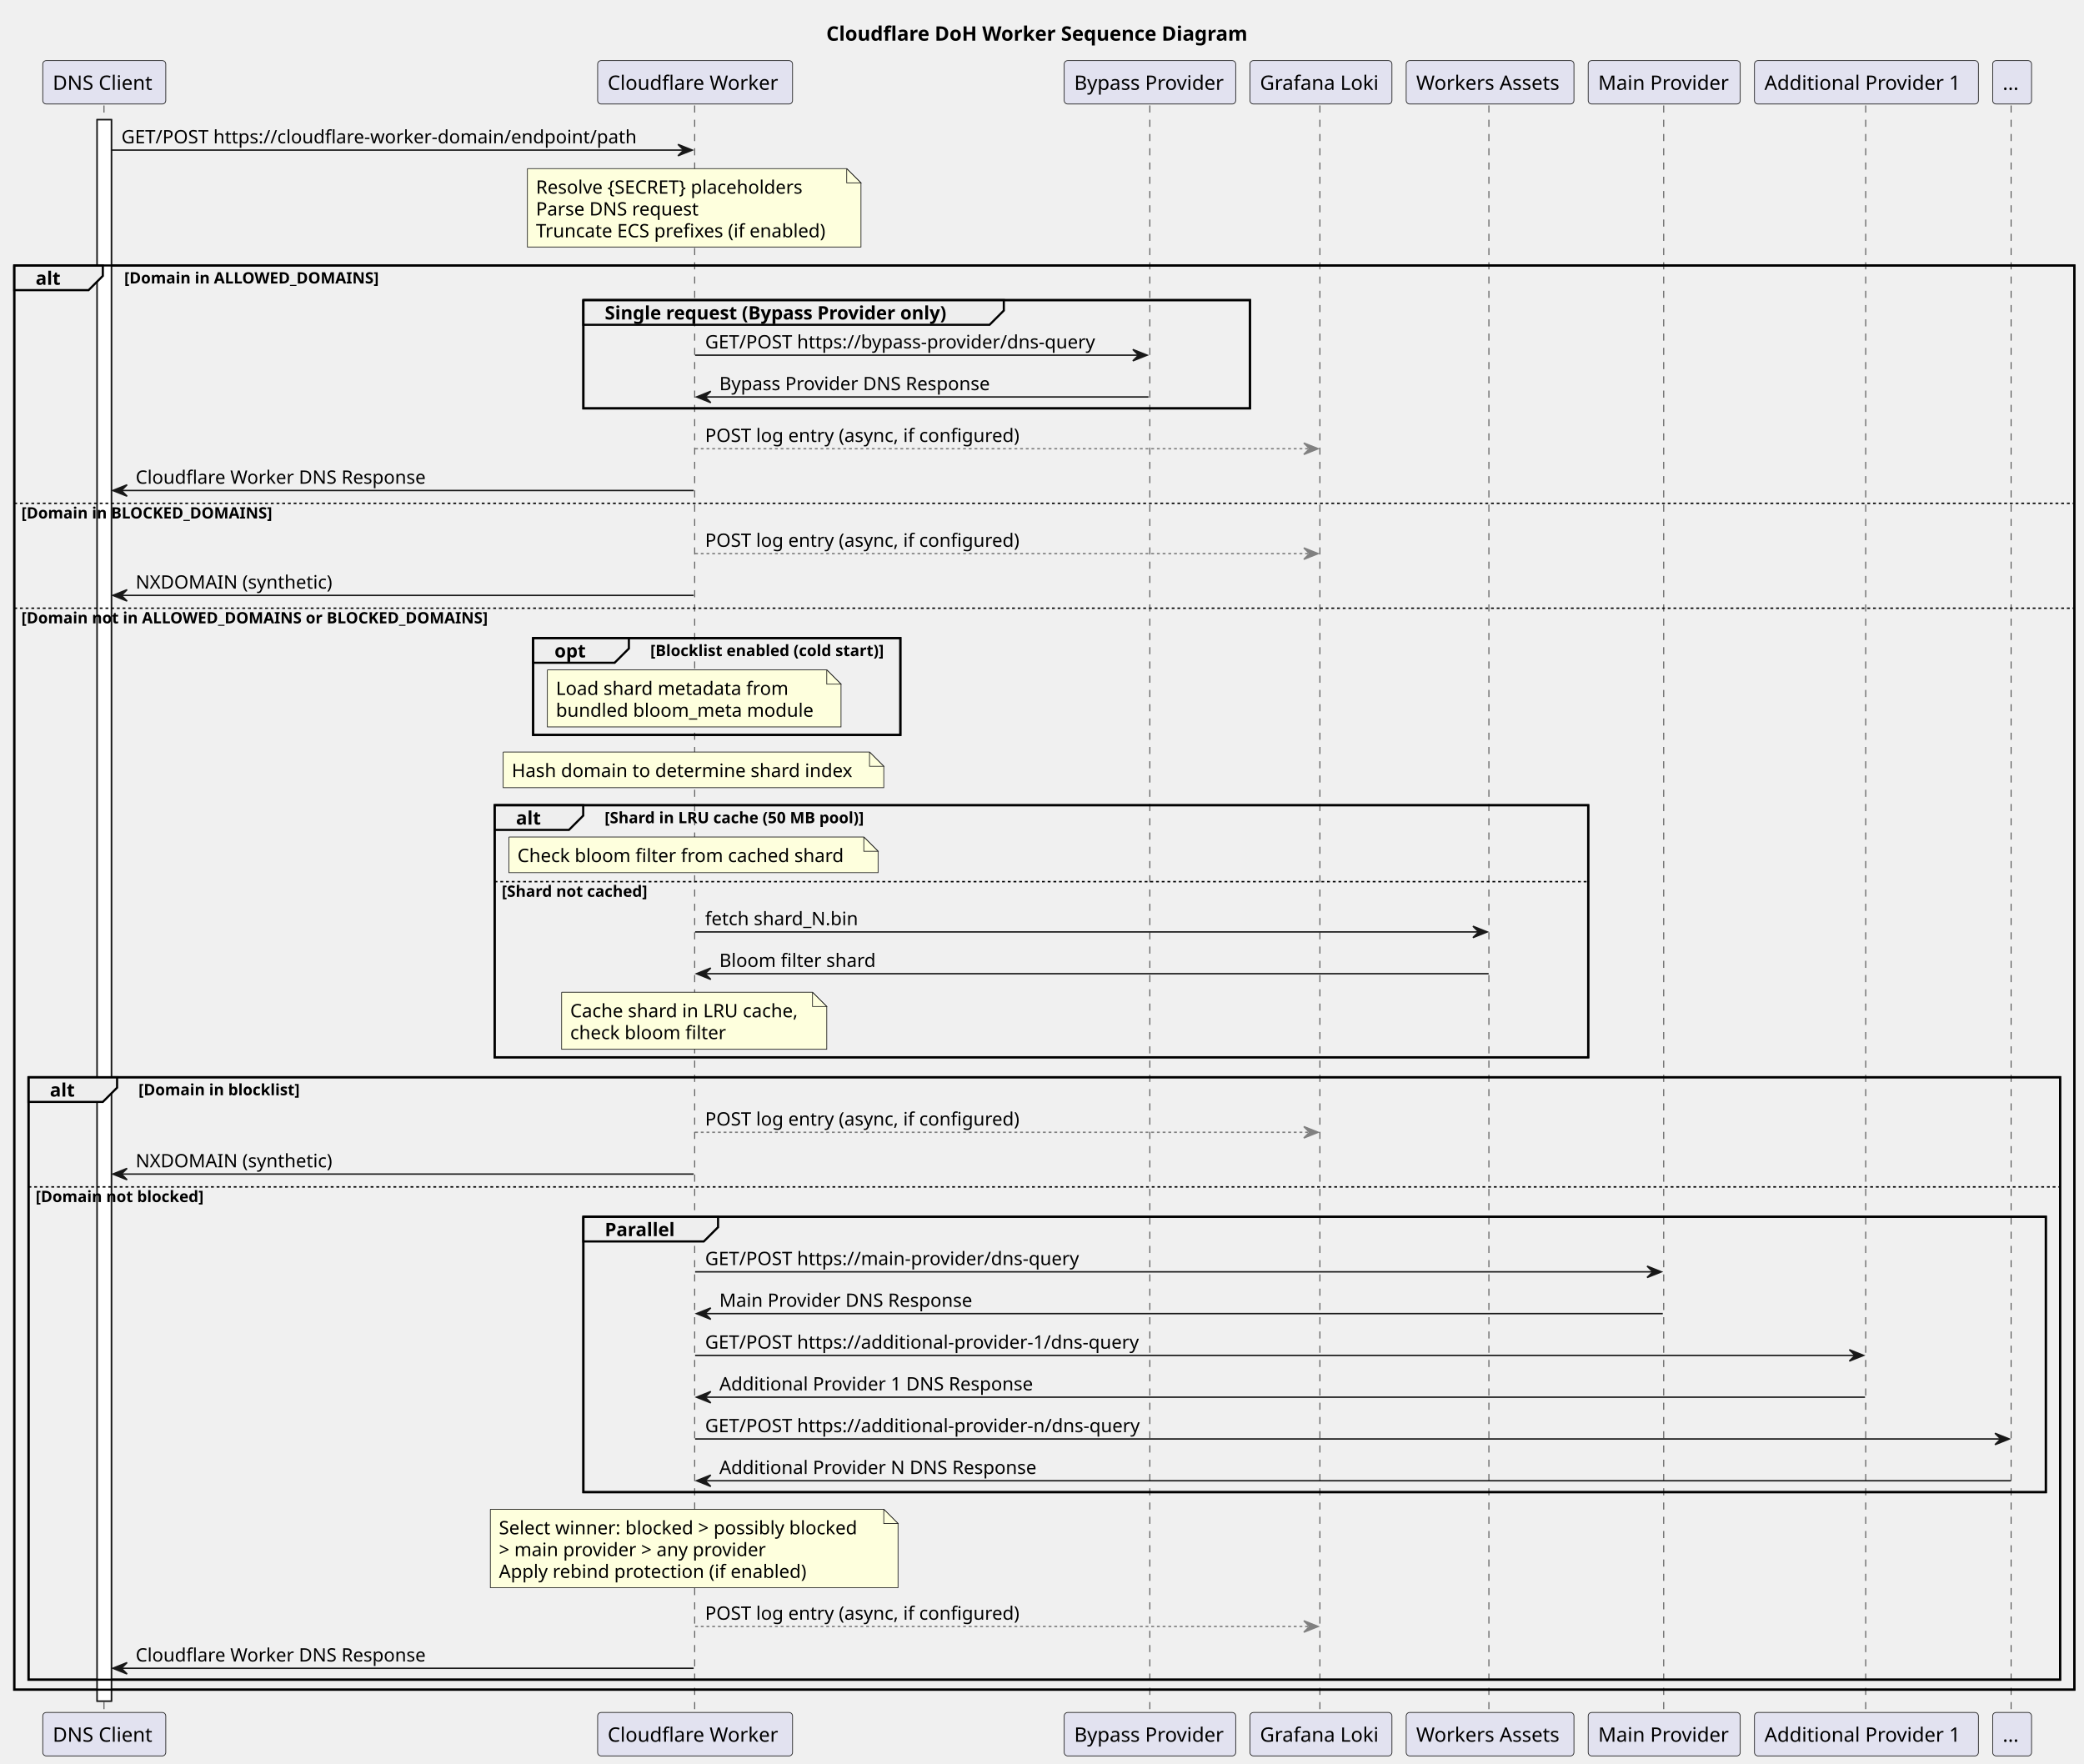
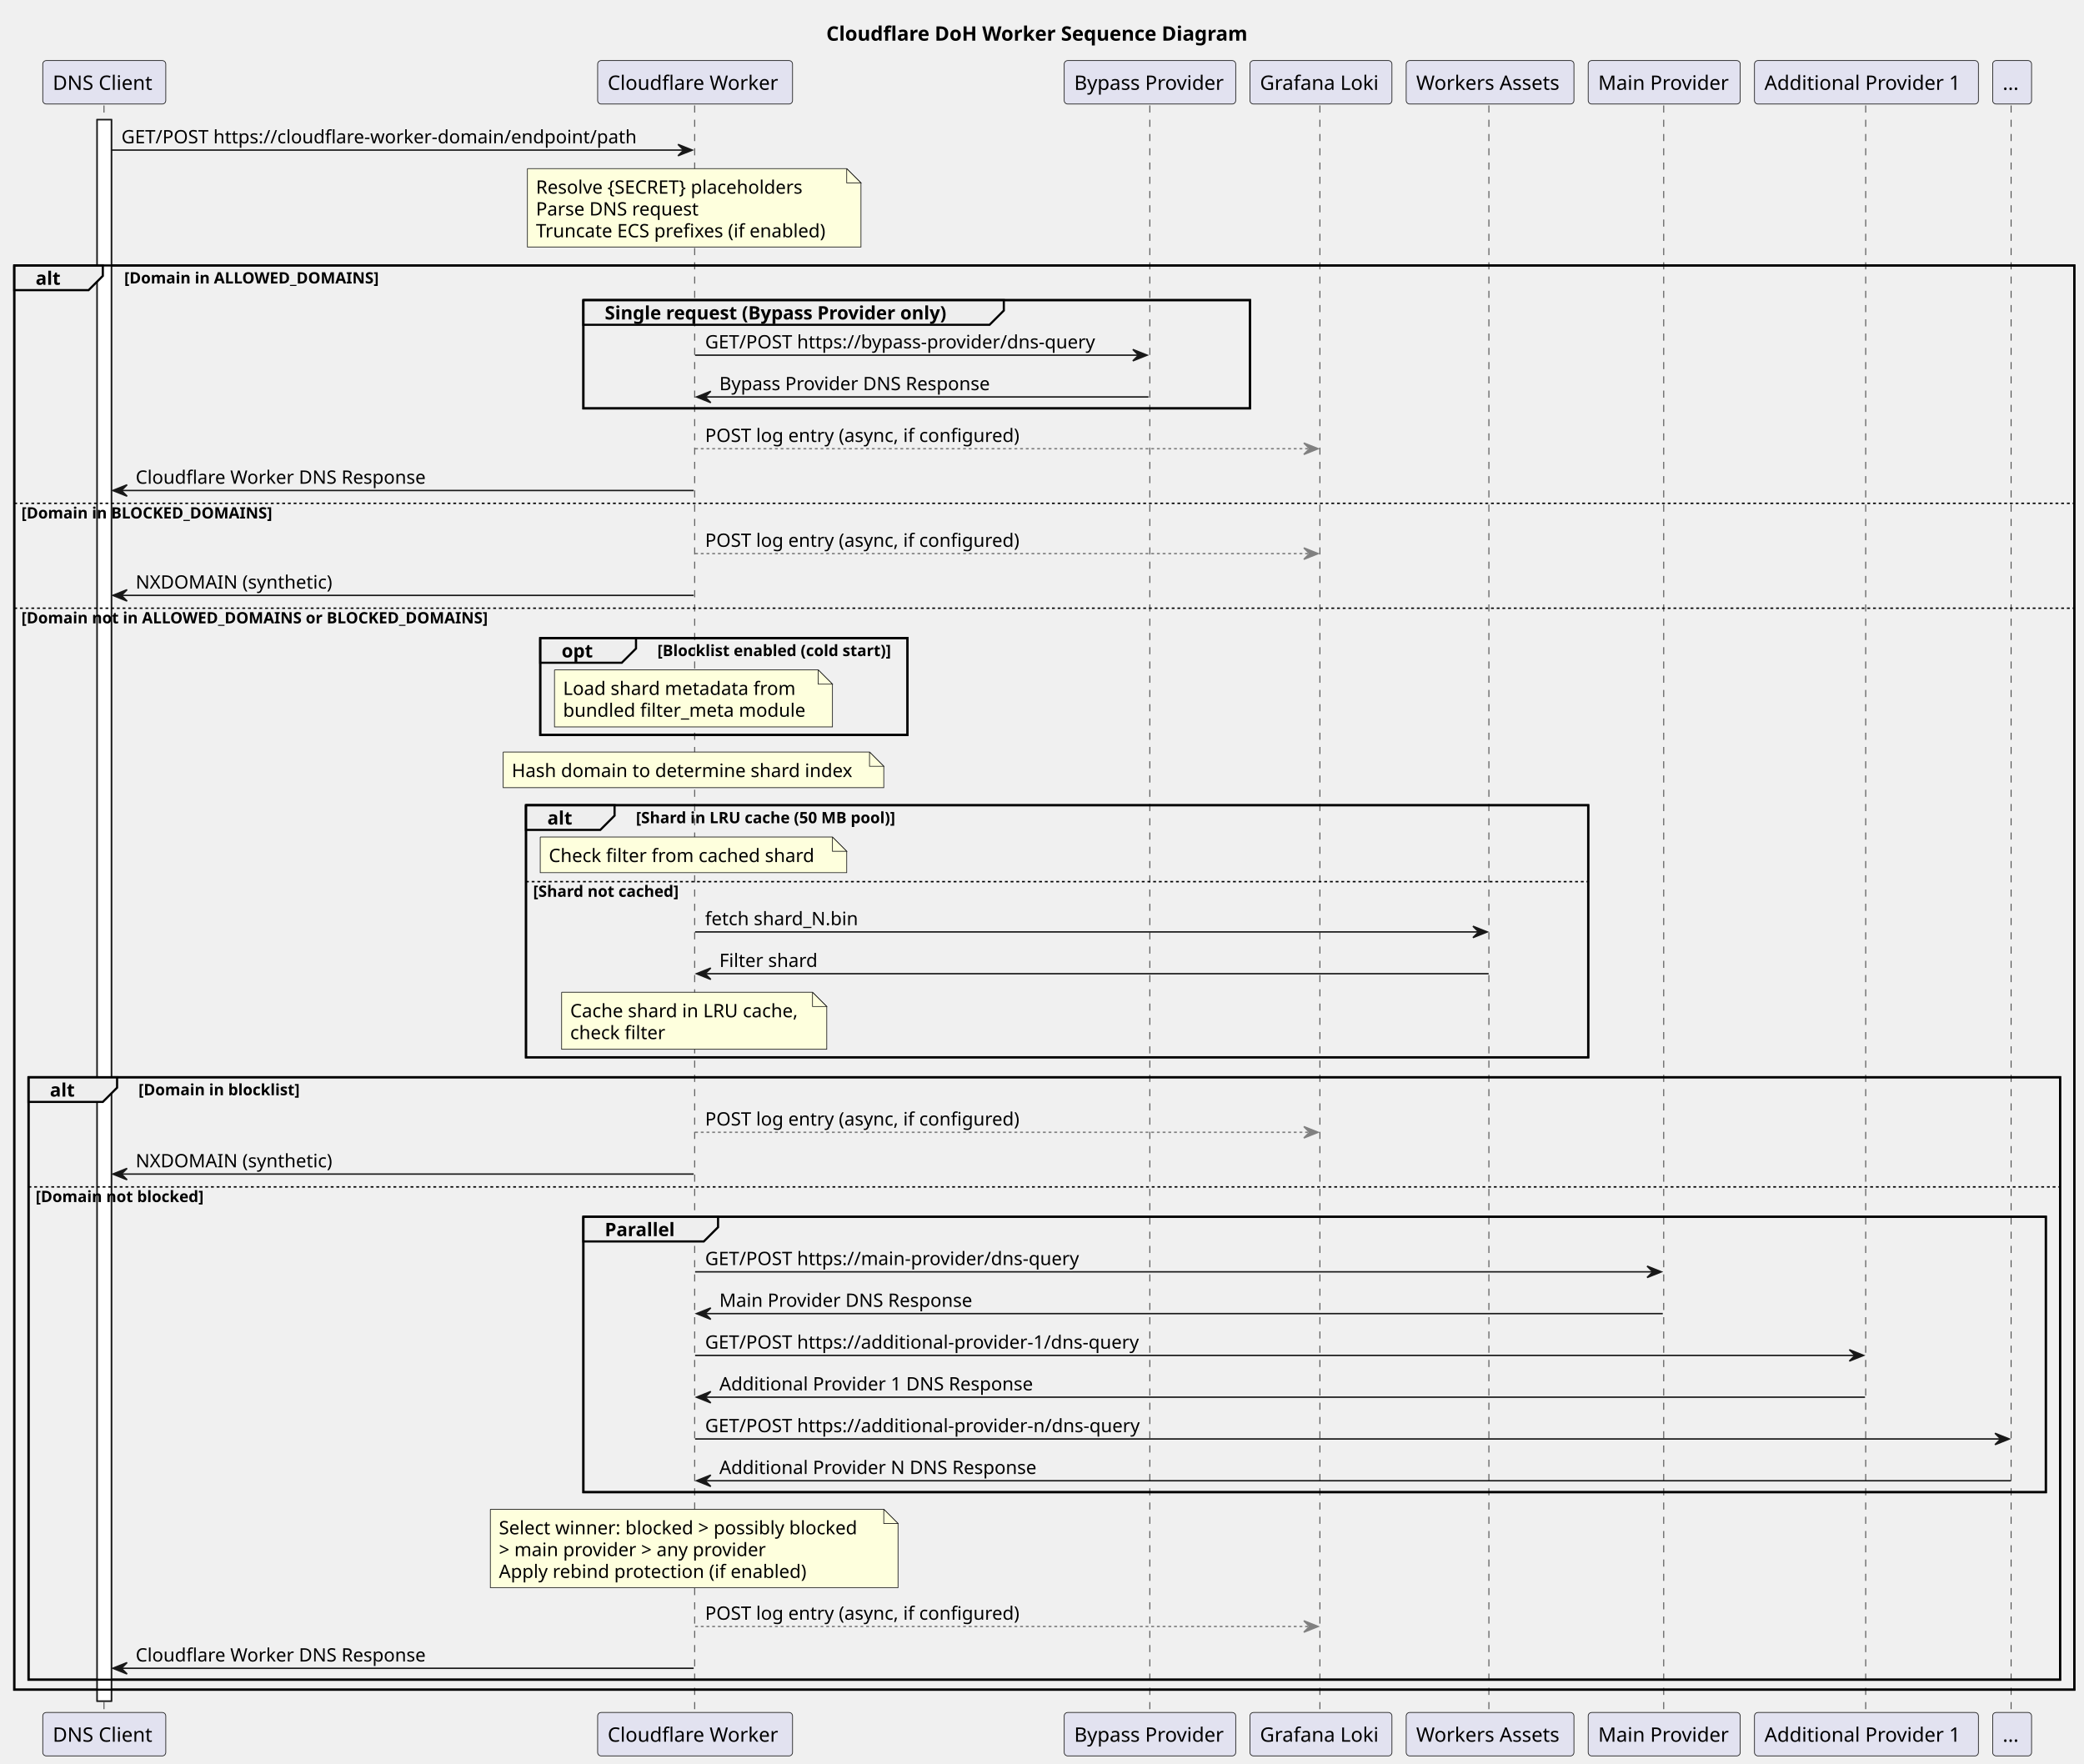
<svg xmlns="http://www.w3.org/2000/svg" contentStyleType="text/css" data-diagram-type="SEQUENCE" height="1237px" preserveAspectRatio="none" style="width:1462px;height:1237px;background:#FFFFFF;" version="1.1" viewBox="0 0 1462 1237" width="1462px" zoomAndPan="magnify">
  <defs />
  <g>
    <text fill="#000000" font-family="sans-serif" font-size="14" font-weight="bold" lengthAdjust="spacing" textLength="304.917" x="579.647" y="28.535">Cloudflare DoH Worker Sequence Diagram</text>
    <g>
      <rect fill="#FFFFFF" height="1109.311" style="stroke:#181818;stroke-width:1;" width="10" x="68.152" y="83.977" />
    </g>
    <rect fill="none" height="999.068" style="stroke:#000000;stroke-width:1.5;" width="1445.211" x="10" y="186.219" />
    <rect fill="none" height="75.932" style="stroke:#000000;stroke-width:1.5;" width="467.619" x="409.272" y="210.529" />
-     <rect fill="none" height="67.932" style="stroke:#000000;stroke-width:1.5;" width="257.631" x="374" y="447.613" />
-     <rect fill="none" height="176.818" style="stroke:#000000;stroke-width:1.5;" width="767.178" x="347" y="564.856" />
+     <rect fill="none" height="67.932" style="stroke:#000000;stroke-width:1.5;" width="257.631" x="379" y="447.613" />
+     <rect fill="none" height="176.818" style="stroke:#000000;stroke-width:1.5;" width="745.178" x="369" y="564.856" />
    <rect fill="none" height="422.613" style="stroke:#000000;stroke-width:1.5;" width="1425.211" x="20" y="755.674" />
    <rect fill="none" height="193.174" style="stroke:#000000;stroke-width:1.5;" width="1025.939" x="409.272" y="853.561" />
    <g class="participant-lifeline" data-entity-uid="part1" data-qualified-name="DNS Client" id="part1-lifeline">
      <g>
        <rect fill="#000000" fill-opacity="0" height="1128.311" width="8" x="69.152" y="73.977" />
        <line style="stroke:#181818;stroke-width:0.5;stroke-dasharray:5,5;" x1="73" x2="73" y1="73.977" y2="1202.287" />
      </g>
    </g>
    <g class="participant-lifeline" data-entity-uid="part2" data-qualified-name="Cloudflare Worker" id="part2-lifeline">
      <g>
        <rect fill="#000000" fill-opacity="0" height="1128.311" width="8" x="483.639" y="73.977" />
        <line style="stroke:#181818;stroke-width:0.5;stroke-dasharray:5,5;" x1="487.272" x2="487.272" y1="73.977" y2="1202.287" />
      </g>
    </g>
    <g class="participant-lifeline" data-entity-uid="part3" data-qualified-name="Bypass Provider" id="part3-lifeline">
      <g>
        <rect fill="#000000" fill-opacity="0" height="1128.311" width="8" x="802.735" y="73.977" />
        <line style="stroke:#181818;stroke-width:0.5;stroke-dasharray:5,5;" x1="806.579" x2="806.579" y1="73.977" y2="1202.287" />
      </g>
    </g>
    <g class="participant-lifeline" data-entity-uid="part4" data-qualified-name="Grafana Loki" id="part4-lifeline">
      <g>
        <rect fill="#000000" fill-opacity="0" height="1128.311" width="8" x="922.691" y="73.977" />
        <line style="stroke:#181818;stroke-width:0.5;stroke-dasharray:5,5;" x1="925.891" x2="925.891" y1="73.977" y2="1202.287" />
      </g>
    </g>
    <g class="participant-lifeline" data-entity-uid="part5" data-qualified-name="Workers Assets" id="part5-lifeline">
      <g>
        <rect fill="#000000" fill-opacity="0" height="1128.311" width="8" x="1041.334" y="73.977" />
        <line style="stroke:#181818;stroke-width:0.5;stroke-dasharray:5,5;" x1="1044.491" x2="1044.491" y1="73.977" y2="1202.287" />
      </g>
    </g>
    <g class="participant-lifeline" data-entity-uid="part6" data-qualified-name="Main Provider" id="part6-lifeline">
      <g>
        <rect fill="#000000" fill-opacity="0" height="1128.311" width="8" x="1163.505" y="73.977" />
        <line style="stroke:#181818;stroke-width:0.5;stroke-dasharray:5,5;" x1="1167.178" x2="1167.178" y1="73.977" y2="1202.287" />
      </g>
    </g>
    <g class="participant-lifeline" data-entity-uid="part7" data-qualified-name="Additional Provider 1" id="part7-lifeline">
      <g>
        <rect fill="#000000" fill-opacity="0" height="1128.311" width="8" x="1305.377" y="73.977" />
        <line style="stroke:#181818;stroke-width:0.5;stroke-dasharray:5,5;" x1="1308.832" x2="1308.832" y1="73.977" y2="1202.287" />
      </g>
    </g>
    <g class="participant-lifeline" data-entity-uid="part8" data-qualified-name="..." id="part8-lifeline">
      <g>
        <rect fill="#000000" fill-opacity="0" height="1128.311" width="8" x="1407.567" y="73.977" />
        <line style="stroke:#181818;stroke-width:0.5;stroke-dasharray:5,5;" x1="1410.922" x2="1410.922" y1="73.977" y2="1202.287" />
      </g>
    </g>
    <g class="participant participant-head" data-entity-uid="part1" data-qualified-name="DNS Client" id="part1-head">
      <rect fill="#E2E2F0" height="30.488" rx="2.5" ry="2.5" style="stroke:#181818;stroke-width:0.5;" width="86.304" x="30" y="42.488" />
      <text fill="#000000" font-family="sans-serif" font-size="14" lengthAdjust="spacing" textLength="72.304" x="37" y="63.023">DNS Client</text>
    </g>
    <g class="participant participant-tail" data-entity-uid="part1" data-qualified-name="DNS Client" id="part1-tail">
      <rect fill="#E2E2F0" height="30.488" rx="2.5" ry="2.5" style="stroke:#181818;stroke-width:0.5;" width="86.304" x="30" y="1201.287" />
      <text fill="#000000" font-family="sans-serif" font-size="14" lengthAdjust="spacing" textLength="72.304" x="37" y="1221.822">DNS Client</text>
    </g>
    <g class="participant participant-head" data-entity-uid="part2" data-qualified-name="Cloudflare Worker" id="part2-head">
      <rect fill="#E2E2F0" height="30.488" rx="2.5" ry="2.5" style="stroke:#181818;stroke-width:0.5;" width="136.732" x="419.272" y="42.488" />
      <text fill="#000000" font-family="sans-serif" font-size="14" lengthAdjust="spacing" textLength="122.732" x="426.272" y="63.023">Cloudflare Worker</text>
    </g>
    <g class="participant participant-tail" data-entity-uid="part2" data-qualified-name="Cloudflare Worker" id="part2-tail">
      <rect fill="#E2E2F0" height="30.488" rx="2.5" ry="2.5" style="stroke:#181818;stroke-width:0.5;" width="136.732" x="419.272" y="1201.287" />
      <text fill="#000000" font-family="sans-serif" font-size="14" lengthAdjust="spacing" textLength="122.732" x="426.272" y="1221.822">Cloudflare Worker</text>
    </g>
    <g class="participant participant-head" data-entity-uid="part3" data-qualified-name="Bypass Provider" id="part3-head">
      <rect fill="#E2E2F0" height="30.488" rx="2.5" ry="2.5" style="stroke:#181818;stroke-width:0.5;" width="120.312" x="746.579" y="42.488" />
      <text fill="#000000" font-family="sans-serif" font-size="14" lengthAdjust="spacing" textLength="106.312" x="753.579" y="63.023">Bypass Provider</text>
    </g>
    <g class="participant participant-tail" data-entity-uid="part3" data-qualified-name="Bypass Provider" id="part3-tail">
      <rect fill="#E2E2F0" height="30.488" rx="2.5" ry="2.5" style="stroke:#181818;stroke-width:0.5;" width="120.312" x="746.579" y="1201.287" />
      <text fill="#000000" font-family="sans-serif" font-size="14" lengthAdjust="spacing" textLength="106.312" x="753.579" y="1221.822">Bypass Provider</text>
    </g>
    <g class="participant participant-head" data-entity-uid="part4" data-qualified-name="Grafana Loki" id="part4-head">
      <rect fill="#E2E2F0" height="30.488" rx="2.5" ry="2.5" style="stroke:#181818;stroke-width:0.5;" width="99.6" x="876.891" y="42.488" />
      <text fill="#000000" font-family="sans-serif" font-size="14" lengthAdjust="spacing" textLength="85.6" x="883.891" y="63.023">Grafana Loki</text>
    </g>
    <g class="participant participant-tail" data-entity-uid="part4" data-qualified-name="Grafana Loki" id="part4-tail">
      <rect fill="#E2E2F0" height="30.488" rx="2.5" ry="2.5" style="stroke:#181818;stroke-width:0.5;" width="99.6" x="876.891" y="1201.287" />
      <text fill="#000000" font-family="sans-serif" font-size="14" lengthAdjust="spacing" textLength="85.6" x="883.891" y="1221.822">Grafana Loki</text>
    </g>
    <g class="participant participant-head" data-entity-uid="part5" data-qualified-name="Workers Assets" id="part5-head">
      <rect fill="#E2E2F0" height="30.488" rx="2.5" ry="2.5" style="stroke:#181818;stroke-width:0.5;" width="117.688" x="986.491" y="42.488" />
      <text fill="#000000" font-family="sans-serif" font-size="14" lengthAdjust="spacing" textLength="103.688" x="993.491" y="63.023">Workers Assets</text>
    </g>
    <g class="participant participant-tail" data-entity-uid="part5" data-qualified-name="Workers Assets" id="part5-tail">
      <rect fill="#E2E2F0" height="30.488" rx="2.5" ry="2.5" style="stroke:#181818;stroke-width:0.5;" width="117.688" x="986.491" y="1201.287" />
      <text fill="#000000" font-family="sans-serif" font-size="14" lengthAdjust="spacing" textLength="103.688" x="993.491" y="1221.822">Workers Assets</text>
    </g>
    <g class="participant participant-head" data-entity-uid="part6" data-qualified-name="Main Provider" id="part6-head">
      <rect fill="#E2E2F0" height="30.488" rx="2.5" ry="2.5" style="stroke:#181818;stroke-width:0.5;" width="106.654" x="1114.178" y="42.488" />
      <text fill="#000000" font-family="sans-serif" font-size="14" lengthAdjust="spacing" textLength="92.654" x="1121.178" y="63.023">Main Provider</text>
    </g>
    <g class="participant participant-tail" data-entity-uid="part6" data-qualified-name="Main Provider" id="part6-tail">
      <rect fill="#E2E2F0" height="30.488" rx="2.5" ry="2.5" style="stroke:#181818;stroke-width:0.5;" width="106.654" x="1114.178" y="1201.287" />
      <text fill="#000000" font-family="sans-serif" font-size="14" lengthAdjust="spacing" textLength="92.654" x="1121.178" y="1221.822">Main Provider</text>
    </g>
    <g class="participant participant-head" data-entity-uid="part7" data-qualified-name="Additional Provider 1" id="part7-head">
      <rect fill="#E2E2F0" height="30.488" rx="2.5" ry="2.5" style="stroke:#181818;stroke-width:0.5;" width="157.09" x="1230.832" y="42.488" />
      <text fill="#000000" font-family="sans-serif" font-size="14" lengthAdjust="spacing" textLength="143.09" x="1237.832" y="63.023">Additional Provider 1</text>
    </g>
    <g class="participant participant-tail" data-entity-uid="part7" data-qualified-name="Additional Provider 1" id="part7-tail">
      <rect fill="#E2E2F0" height="30.488" rx="2.5" ry="2.5" style="stroke:#181818;stroke-width:0.5;" width="157.09" x="1230.832" y="1201.287" />
      <text fill="#000000" font-family="sans-serif" font-size="14" lengthAdjust="spacing" textLength="143.09" x="1237.832" y="1221.822">Additional Provider 1</text>
    </g>
    <g class="participant participant-head" data-entity-uid="part8" data-qualified-name="..." id="part8-head">
      <rect fill="#E2E2F0" height="30.488" rx="2.5" ry="2.5" style="stroke:#181818;stroke-width:0.5;" width="27.289" x="1397.922" y="42.488" />
      <text fill="#000000" font-family="sans-serif" font-size="14" lengthAdjust="spacing" textLength="13.289" x="1404.922" y="63.023">...</text>
    </g>
    <g class="participant participant-tail" data-entity-uid="part8" data-qualified-name="..." id="part8-tail">
      <rect fill="#E2E2F0" height="30.488" rx="2.5" ry="2.5" style="stroke:#181818;stroke-width:0.5;" width="27.289" x="1397.922" y="1201.287" />
      <text fill="#000000" font-family="sans-serif" font-size="14" lengthAdjust="spacing" textLength="13.289" x="1404.922" y="1221.822">...</text>
    </g>
    <g>
      <rect fill="#FFFFFF" height="1109.311" style="stroke:#181818;stroke-width:1;" width="10" x="68.152" y="83.977" />
    </g>
    <g class="message" data-entity-1="part1" data-entity-2="part2" id="msg1">
      <polygon fill="#181818" points="475.639,101.287,485.639,105.287,475.639,109.287,479.639,105.287" style="stroke:#181818;stroke-width:1;" />
      <line style="stroke:#181818;stroke-width:1;" x1="78.152" x2="481.639" y1="105.287" y2="105.287" />
      <text fill="#000000" font-family="sans-serif" font-size="13" lengthAdjust="spacing" textLength="385.487" x="85.152" y="100.545">GET/POST https://cloudflare-worker-domain/endpoint/path</text>
    </g>
    <path d="M370,118.287 L370,173.287 L604,173.287 L604,128.287 L594,118.287 L370,118.287" fill="#FEFFDD" style="stroke:#181818;stroke-width:0.5;" />
    <path d="M594,118.287 L594,128.287 L604,128.287 L594,118.287" fill="#FEFFDD" style="stroke:#181818;stroke-width:0.5;" />
    <text fill="#000000" font-family="sans-serif" font-size="13" lengthAdjust="spacing" textLength="191.217" x="376" y="135.856">Resolve {SECRET} placeholders</text>
    <text fill="#000000" font-family="sans-serif" font-size="13" lengthAdjust="spacing" textLength="115.667" x="376" y="151.166">Parse DNS request</text>
    <text fill="#000000" font-family="sans-serif" font-size="13" lengthAdjust="spacing" textLength="213.084" x="376" y="166.477">Truncate ECS prefixes (if enabled)</text>
    <path d="M10,186.219 L72.139,186.219 L72.139,193.529 L62.139,203.529 L10,203.529 L10,186.219" fill="#EEEEEE" style="stroke:#000000;stroke-width:1.5;" />
    <rect fill="none" height="999.068" style="stroke:#000000;stroke-width:1.5;" width="1445.211" x="10" y="186.219" />
    <text fill="#000000" font-family="sans-serif" font-size="13" font-weight="bold" lengthAdjust="spacing" textLength="17.139" x="25" y="199.787">alt</text>
    <text fill="#000000" font-family="sans-serif" font-size="11" font-weight="bold" lengthAdjust="spacing" textLength="184.857" x="87.139" y="198.853">[Domain in ALLOWED_DOMAINS]</text>
    <path d="M409.272,210.529 L704.211,210.529 L704.211,217.84 L694.211,227.84 L409.272,227.84 L409.272,210.529" fill="#EEEEEE" style="stroke:#000000;stroke-width:1.5;" />
    <rect fill="none" height="75.932" style="stroke:#000000;stroke-width:1.5;" width="467.619" x="409.272" y="210.529" />
    <text fill="#000000" font-family="sans-serif" font-size="13" font-weight="bold" lengthAdjust="spacing" textLength="249.939" x="424.272" y="224.098">Single request (Bypass Provider only)</text>
    <g class="message" data-entity-1="part2" data-entity-2="part3" id="msg2">
      <polygon fill="#181818" points="794.735,245.15,804.735,249.15,794.735,253.15,798.735,249.15" style="stroke:#181818;stroke-width:1;" />
      <line style="stroke:#181818;stroke-width:1;" x1="487.639" x2="800.735" y1="249.15" y2="249.15" />
      <text fill="#000000" font-family="sans-serif" font-size="13" lengthAdjust="spacing" textLength="295.096" x="494.639" y="244.408">GET/POST https://bypass-provider/dns-query</text>
    </g>
    <g class="message" data-entity-1="part3" data-entity-2="part2" id="msg3">
      <polygon fill="#181818" points="498.639,274.461,488.639,278.461,498.639,282.461,494.639,278.461" style="stroke:#181818;stroke-width:1;" />
      <line style="stroke:#181818;stroke-width:1;" x1="492.639" x2="805.735" y1="278.461" y2="278.461" />
      <text fill="#000000" font-family="sans-serif" font-size="13" lengthAdjust="spacing" textLength="193.483" x="504.639" y="273.719">Bypass Provider DNS Response</text>
    </g>
    <g class="message" data-entity-1="part2" data-entity-2="part4" id="msg4">
      <polygon fill="#808080" points="914.691,310.772,924.691,314.772,914.691,318.772,918.691,314.772" style="stroke:#808080;stroke-width:1;" />
      <line style="stroke:#808080;stroke-width:1;stroke-dasharray:2,2;" x1="487.639" x2="920.691" y1="314.772" y2="314.772" />
      <text fill="#000000" font-family="sans-serif" font-size="13" lengthAdjust="spacing" textLength="229.804" x="494.639" y="310.029">POST log entry (async, if configured)</text>
    </g>
    <g class="message" data-entity-1="part2" data-entity-2="part1" id="msg5">
      <polygon fill="#181818" points="89.152,340.082,79.152,344.082,89.152,348.082,85.152,344.082" style="stroke:#181818;stroke-width:1;" />
      <line style="stroke:#181818;stroke-width:1;" x1="83.152" x2="486.639" y1="344.082" y2="344.082" />
      <text fill="#000000" font-family="sans-serif" font-size="13" lengthAdjust="spacing" textLength="208.73" x="95.152" y="339.34">Cloudflare Worker DNS Response</text>
    </g>
    <line style="stroke:#000000;stroke-width:1;stroke-dasharray:2,2;" x1="10" x2="1455.211" y1="353.082" y2="353.082" />
    <text fill="#000000" font-family="sans-serif" font-size="11" font-weight="bold" lengthAdjust="spacing" textLength="182.993" x="15" y="363.717">[Domain in BLOCKED_DOMAINS]</text>
    <g class="message" data-entity-1="part2" data-entity-2="part4" id="msg6">
      <polygon fill="#808080" points="914.691,384.348,924.691,388.348,914.691,392.348,918.691,388.348" style="stroke:#808080;stroke-width:1;" />
      <line style="stroke:#808080;stroke-width:1;stroke-dasharray:2,2;" x1="487.639" x2="920.691" y1="388.348" y2="388.348" />
      <text fill="#000000" font-family="sans-serif" font-size="13" lengthAdjust="spacing" textLength="229.804" x="494.639" y="383.606">POST log entry (async, if configured)</text>
    </g>
    <g class="message" data-entity-1="part2" data-entity-2="part1" id="msg7">
      <polygon fill="#181818" points="89.152,413.658,79.152,417.658,89.152,421.658,85.152,417.658" style="stroke:#181818;stroke-width:1;" />
      <line style="stroke:#181818;stroke-width:1;" x1="83.152" x2="486.639" y1="417.658" y2="417.658" />
      <text fill="#000000" font-family="sans-serif" font-size="13" lengthAdjust="spacing" textLength="140.601" x="95.152" y="412.916">NXDOMAIN (synthetic)</text>
    </g>
    <line style="stroke:#000000;stroke-width:1;stroke-dasharray:2,2;" x1="10" x2="1455.211" y1="426.658" y2="426.658" />
    <text fill="#000000" font-family="sans-serif" font-size="11" font-weight="bold" lengthAdjust="spacing" textLength="339.571" x="15" y="437.293">[Domain not in ALLOWED_DOMAINS or BLOCKED_DOMAINS]</text>
-     <path d="M374,447.613 L441.185,447.613 L441.185,454.924 L431.185,464.924 L374,464.924 L374,447.613" fill="#EEEEEE" style="stroke:#000000;stroke-width:1.5;" />
-     <rect fill="none" height="67.932" style="stroke:#000000;stroke-width:1.5;" width="257.631" x="374" y="447.613" />
-     <text fill="#000000" font-family="sans-serif" font-size="13" font-weight="bold" lengthAdjust="spacing" textLength="22.185" x="389" y="461.182">opt</text>
-     <text fill="#000000" font-family="sans-serif" font-size="11" font-weight="bold" lengthAdjust="spacing" textLength="170.446" x="456.185" y="460.248">[Blocklist enabled (cold start)]</text>
-     <path d="M384,469.924 L384,509.924 L590,509.924 L590,479.924 L580,469.924 L384,469.924" fill="#FEFFDD" style="stroke:#181818;stroke-width:0.5;" />
-     <path d="M580,469.924 L580,479.924 L590,479.924 L580,469.924" fill="#FEFFDD" style="stroke:#181818;stroke-width:0.5;" />
-     <text fill="#000000" font-family="sans-serif" font-size="13" lengthAdjust="spacing" textLength="167.039" x="390" y="487.492">Load shard metadata from</text>
-     <text fill="#000000" font-family="sans-serif" font-size="13" lengthAdjust="spacing" textLength="185.25" x="390" y="502.803">bundled bloom_meta module</text>
+     <path d="M379,447.613 L446.185,447.613 L446.185,454.924 L436.185,464.924 L379,464.924 L379,447.613" fill="#EEEEEE" style="stroke:#000000;stroke-width:1.5;" />
+     <rect fill="none" height="67.932" style="stroke:#000000;stroke-width:1.5;" width="257.631" x="379" y="447.613" />
+     <text fill="#000000" font-family="sans-serif" font-size="13" font-weight="bold" lengthAdjust="spacing" textLength="22.185" x="394" y="461.182">opt</text>
+     <text fill="#000000" font-family="sans-serif" font-size="11" font-weight="bold" lengthAdjust="spacing" textLength="170.446" x="461.185" y="460.248">[Blocklist enabled (cold start)]</text>
+     <path d="M389,469.924 L389,509.924 L584,509.924 L584,479.924 L574,469.924 L389,469.924" fill="#FEFFDD" style="stroke:#181818;stroke-width:0.5;" />
+     <path d="M574,469.924 L574,479.924 L584,479.924 L574,469.924" fill="#FEFFDD" style="stroke:#181818;stroke-width:0.5;" />
+     <text fill="#000000" font-family="sans-serif" font-size="13" lengthAdjust="spacing" textLength="167.039" x="395" y="487.492">Load shard metadata from</text>
+     <text fill="#000000" font-family="sans-serif" font-size="13" lengthAdjust="spacing" textLength="174.922" x="395" y="502.803">bundled filter_meta module</text>
    <path d="M353,527.545 L353,552.545 L620,552.545 L620,537.545 L610,527.545 L353,527.545" fill="#FEFFDD" style="stroke:#181818;stroke-width:0.5;" />
    <path d="M610,527.545 L610,537.545 L620,537.545 L610,527.545" fill="#FEFFDD" style="stroke:#181818;stroke-width:0.5;" />
    <text fill="#000000" font-family="sans-serif" font-size="13" lengthAdjust="spacing" textLength="246.803" x="359" y="545.113">Hash domain to determine shard index</text>
-     <path d="M347,564.856 L409.139,564.856 L409.139,572.166 L399.139,582.166 L347,582.166 L347,564.856" fill="#EEEEEE" style="stroke:#000000;stroke-width:1.5;" />
-     <rect fill="none" height="176.818" style="stroke:#000000;stroke-width:1.5;" width="767.178" x="347" y="564.856" />
-     <text fill="#000000" font-family="sans-serif" font-size="13" font-weight="bold" lengthAdjust="spacing" textLength="17.139" x="362" y="578.424">alt</text>
-     <text fill="#000000" font-family="sans-serif" font-size="11" font-weight="bold" lengthAdjust="spacing" textLength="191.399" x="424.139" y="577.49">[Shard in LRU cache (50 MB pool)]</text>
-     <path d="M357,587.166 L357,612.166 L616,612.166 L616,597.166 L606,587.166 L357,587.166" fill="#FEFFDD" style="stroke:#181818;stroke-width:0.5;" />
-     <path d="M606,587.166 L606,597.166 L616,597.166 L606,587.166" fill="#FEFFDD" style="stroke:#181818;stroke-width:0.5;" />
-     <text fill="#000000" font-family="sans-serif" font-size="13" lengthAdjust="spacing" textLength="238.481" x="363" y="604.734">Check bloom filter from cached shard</text>
-     <line style="stroke:#000000;stroke-width:1;stroke-dasharray:2,2;" x1="347" x2="1114.178" y1="618.477" y2="618.477" />
-     <text fill="#000000" font-family="sans-serif" font-size="11" font-weight="bold" lengthAdjust="spacing" textLength="105.51" x="352" y="629.111">[Shard not cached]</text>
+     <path d="M369,564.856 L431.139,564.856 L431.139,572.166 L421.139,582.166 L369,582.166 L369,564.856" fill="#EEEEEE" style="stroke:#000000;stroke-width:1.5;" />
+     <rect fill="none" height="176.818" style="stroke:#000000;stroke-width:1.5;" width="745.178" x="369" y="564.856" />
+     <text fill="#000000" font-family="sans-serif" font-size="13" font-weight="bold" lengthAdjust="spacing" textLength="17.139" x="384" y="578.424">alt</text>
+     <text fill="#000000" font-family="sans-serif" font-size="11" font-weight="bold" lengthAdjust="spacing" textLength="191.399" x="446.139" y="577.49">[Shard in LRU cache (50 MB pool)]</text>
+     <path d="M379,587.166 L379,612.166 L594,612.166 L594,597.166 L584,587.166 L379,587.166" fill="#FEFFDD" style="stroke:#181818;stroke-width:0.5;" />
+     <path d="M584,587.166 L584,597.166 L594,597.166 L584,587.166" fill="#FEFFDD" style="stroke:#181818;stroke-width:0.5;" />
+     <text fill="#000000" font-family="sans-serif" font-size="13" lengthAdjust="spacing" textLength="194.321" x="385" y="604.734">Check filter from cached shard</text>
+     <line style="stroke:#000000;stroke-width:1;stroke-dasharray:2,2;" x1="369" x2="1114.178" y1="618.477" y2="618.477" />
+     <text fill="#000000" font-family="sans-serif" font-size="11" font-weight="bold" lengthAdjust="spacing" textLength="105.51" x="374" y="629.111">[Shard not cached]</text>
    <g class="message" data-entity-1="part2" data-entity-2="part5" id="msg8">
      <polygon fill="#181818" points="1033.334,649.742,1043.334,653.742,1033.334,657.742,1037.334,653.742" style="stroke:#181818;stroke-width:1;" />
      <line style="stroke:#181818;stroke-width:1;" x1="487.639" x2="1039.334" y1="653.742" y2="653.742" />
      <text fill="#000000" font-family="sans-serif" font-size="13" lengthAdjust="spacing" textLength="111.325" x="494.639" y="649">fetch shard_N.bin</text>
    </g>
    <g class="message" data-entity-1="part5" data-entity-2="part2" id="msg9">
      <polygon fill="#181818" points="498.639,679.053,488.639,683.053,498.639,687.053,494.639,683.053" style="stroke:#181818;stroke-width:1;" />
      <line style="stroke:#181818;stroke-width:1;" x1="492.639" x2="1044.334" y1="683.053" y2="683.053" />
-       <text fill="#000000" font-family="sans-serif" font-size="13" lengthAdjust="spacing" textLength="112.665" x="504.639" y="678.311">Bloom filter shard</text>
+       <text fill="#000000" font-family="sans-serif" font-size="13" lengthAdjust="spacing" textLength="71.398" x="504.639" y="678.311">Filter shard</text>
    </g>
    <path d="M394,696.053 L394,736.053 L580,736.053 L580,706.053 L570,696.053 L394,696.053" fill="#FEFFDD" style="stroke:#181818;stroke-width:0.5;" />
    <path d="M570,696.053 L570,706.053 L580,706.053 L570,696.053" fill="#FEFFDD" style="stroke:#181818;stroke-width:0.5;" />
    <text fill="#000000" font-family="sans-serif" font-size="13" lengthAdjust="spacing" textLength="165.877" x="400" y="713.621">Cache shard in LRU cache,</text>
-     <text fill="#000000" font-family="sans-serif" font-size="13" lengthAdjust="spacing" textLength="114.22" x="400" y="728.932">check bloom filter</text>
+     <text fill="#000000" font-family="sans-serif" font-size="13" lengthAdjust="spacing" textLength="70.059" x="400" y="728.932">check filter</text>
    <path d="M20,755.674 L82.139,755.674 L82.139,762.984 L72.139,772.984 L20,772.984 L20,755.674" fill="#EEEEEE" style="stroke:#000000;stroke-width:1.5;" />
    <rect fill="none" height="422.613" style="stroke:#000000;stroke-width:1.5;" width="1425.211" x="20" y="755.674" />
    <text fill="#000000" font-family="sans-serif" font-size="13" font-weight="bold" lengthAdjust="spacing" textLength="17.139" x="35" y="769.242">alt</text>
    <text fill="#000000" font-family="sans-serif" font-size="11" font-weight="bold" lengthAdjust="spacing" textLength="118.427" x="97.139" y="768.309">[Domain in blocklist]</text>
    <g class="message" data-entity-1="part2" data-entity-2="part4" id="msg10">
      <polygon fill="#808080" points="914.691,790.295,924.691,794.295,914.691,798.295,918.691,794.295" style="stroke:#808080;stroke-width:1;" />
      <line style="stroke:#808080;stroke-width:1;stroke-dasharray:2,2;" x1="487.639" x2="920.691" y1="794.295" y2="794.295" />
      <text fill="#000000" font-family="sans-serif" font-size="13" lengthAdjust="spacing" textLength="229.804" x="494.639" y="789.553">POST log entry (async, if configured)</text>
    </g>
    <g class="message" data-entity-1="part2" data-entity-2="part1" id="msg11">
      <polygon fill="#181818" points="89.152,819.606,79.152,823.606,89.152,827.606,85.152,823.606" style="stroke:#181818;stroke-width:1;" />
      <line style="stroke:#181818;stroke-width:1;" x1="83.152" x2="486.639" y1="823.606" y2="823.606" />
      <text fill="#000000" font-family="sans-serif" font-size="13" lengthAdjust="spacing" textLength="140.601" x="95.152" y="818.863">NXDOMAIN (synthetic)</text>
    </g>
    <line style="stroke:#000000;stroke-width:1;stroke-dasharray:2,2;" x1="20" x2="1445.211" y1="832.606" y2="832.606" />
    <text fill="#000000" font-family="sans-serif" font-size="11" font-weight="bold" lengthAdjust="spacing" textLength="122.235" x="25" y="843.24">[Domain not blocked]</text>
    <path d="M409.272,853.561 L503.74,853.561 L503.74,860.871 L493.74,870.871 L409.272,870.871 L409.272,853.561" fill="#EEEEEE" style="stroke:#000000;stroke-width:1.5;" />
    <rect fill="none" height="193.174" style="stroke:#000000;stroke-width:1.5;" width="1025.939" x="409.272" y="853.561" />
    <text fill="#000000" font-family="sans-serif" font-size="13" font-weight="bold" lengthAdjust="spacing" textLength="49.467" x="424.272" y="867.129">Parallel</text>
    <g class="message" data-entity-1="part2" data-entity-2="part6" id="msg12">
      <polygon fill="#181818" points="1155.505,888.182,1165.505,892.182,1155.505,896.182,1159.505,892.182" style="stroke:#181818;stroke-width:1;" />
      <line style="stroke:#181818;stroke-width:1;" x1="487.639" x2="1161.505" y1="892.182" y2="892.182" />
      <text fill="#000000" font-family="sans-serif" font-size="13" lengthAdjust="spacing" textLength="282.648" x="494.639" y="887.439">GET/POST https://main-provider/dns-query</text>
    </g>
    <g class="message" data-entity-1="part6" data-entity-2="part2" id="msg13">
      <polygon fill="#181818" points="498.639,917.492,488.639,921.492,498.639,925.492,494.639,921.492" style="stroke:#181818;stroke-width:1;" />
      <line style="stroke:#181818;stroke-width:1;" x1="492.639" x2="1166.505" y1="921.492" y2="921.492" />
      <text fill="#000000" font-family="sans-serif" font-size="13" lengthAdjust="spacing" textLength="180.8" x="504.639" y="916.75">Main Provider DNS Response</text>
    </g>
    <g class="message" data-entity-1="part2" data-entity-2="part7" id="msg14">
      <polygon fill="#181818" points="1297.377,946.803,1307.377,950.803,1297.377,954.803,1301.377,950.803" style="stroke:#181818;stroke-width:1;" />
      <line style="stroke:#181818;stroke-width:1;" x1="487.639" x2="1303.377" y1="950.803" y2="950.803" />
      <text fill="#000000" font-family="sans-serif" font-size="13" lengthAdjust="spacing" textLength="330.161" x="494.639" y="946.061">GET/POST https://additional-provider-1/dns-query</text>
    </g>
    <g class="message" data-entity-1="part7" data-entity-2="part2" id="msg15">
      <polygon fill="#181818" points="498.639,976.113,488.639,980.113,498.639,984.113,494.639,980.113" style="stroke:#181818;stroke-width:1;" />
      <line style="stroke:#181818;stroke-width:1;" x1="492.639" x2="1308.377" y1="980.113" y2="980.113" />
      <text fill="#000000" font-family="sans-serif" font-size="13" lengthAdjust="spacing" textLength="227.633" x="504.639" y="975.371">Additional Provider 1 DNS Response</text>
    </g>
    <g class="message" data-entity-1="part2" data-entity-2="part8" id="msg16">
      <polygon fill="#181818" points="1399.567,1005.424,1409.567,1009.424,1399.567,1013.424,1403.567,1009.424" style="stroke:#181818;stroke-width:1;" />
      <line style="stroke:#181818;stroke-width:1;" x1="487.639" x2="1405.567" y1="1009.424" y2="1009.424" />
      <text fill="#000000" font-family="sans-serif" font-size="13" lengthAdjust="spacing" textLength="330.008" x="494.639" y="1004.682">GET/POST https://additional-provider-n/dns-query</text>
    </g>
    <g class="message" data-entity-1="part8" data-entity-2="part2" id="msg17">
      <polygon fill="#181818" points="498.639,1034.734,488.639,1038.734,498.639,1042.734,494.639,1038.734" style="stroke:#181818;stroke-width:1;" />
      <line style="stroke:#181818;stroke-width:1;" x1="492.639" x2="1410.567" y1="1038.734" y2="1038.734" />
      <text fill="#000000" font-family="sans-serif" font-size="13" lengthAdjust="spacing" textLength="229.017" x="504.639" y="1033.992">Additional Provider N DNS Response</text>
    </g>
    <path d="M344,1058.734 L344,1113.734 L630,1113.734 L630,1068.734 L620,1058.734 L344,1058.734" fill="#FEFFDD" style="stroke:#181818;stroke-width:0.5;" />
    <path d="M620,1058.734 L620,1068.734 L630,1068.734 L620,1058.734" fill="#FEFFDD" style="stroke:#181818;stroke-width:0.5;" />
    <text fill="#000000" font-family="sans-serif" font-size="13" lengthAdjust="spacing" textLength="265.377" x="350" y="1076.303">Select winner: blocked &gt; possibly blocked</text>
    <text fill="#000000" font-family="sans-serif" font-size="13" lengthAdjust="spacing" textLength="199.85" x="350" y="1091.613">&gt; main provider &gt; any provider</text>
    <text fill="#000000" font-family="sans-serif" font-size="13" lengthAdjust="spacing" textLength="224.859" x="350" y="1106.924">Apply rebind protection (if enabled)</text>
    <g class="message" data-entity-1="part2" data-entity-2="part4" id="msg18">
      <polygon fill="#808080" points="914.691,1136.977,924.691,1140.977,914.691,1144.977,918.691,1140.977" style="stroke:#808080;stroke-width:1;" />
      <line style="stroke:#808080;stroke-width:1;stroke-dasharray:2,2;" x1="487.639" x2="920.691" y1="1140.977" y2="1140.977" />
      <text fill="#000000" font-family="sans-serif" font-size="13" lengthAdjust="spacing" textLength="229.804" x="494.639" y="1136.234">POST log entry (async, if configured)</text>
    </g>
    <g class="message" data-entity-1="part2" data-entity-2="part1" id="msg19">
      <polygon fill="#181818" points="89.152,1166.287,79.152,1170.287,89.152,1174.287,85.152,1170.287" style="stroke:#181818;stroke-width:1;" />
      <line style="stroke:#181818;stroke-width:1;" x1="83.152" x2="486.639" y1="1170.287" y2="1170.287" />
      <text fill="#000000" font-family="sans-serif" font-size="13" lengthAdjust="spacing" textLength="208.73" x="95.152" y="1165.545">Cloudflare Worker DNS Response</text>
    </g>
  </g>
</svg>
